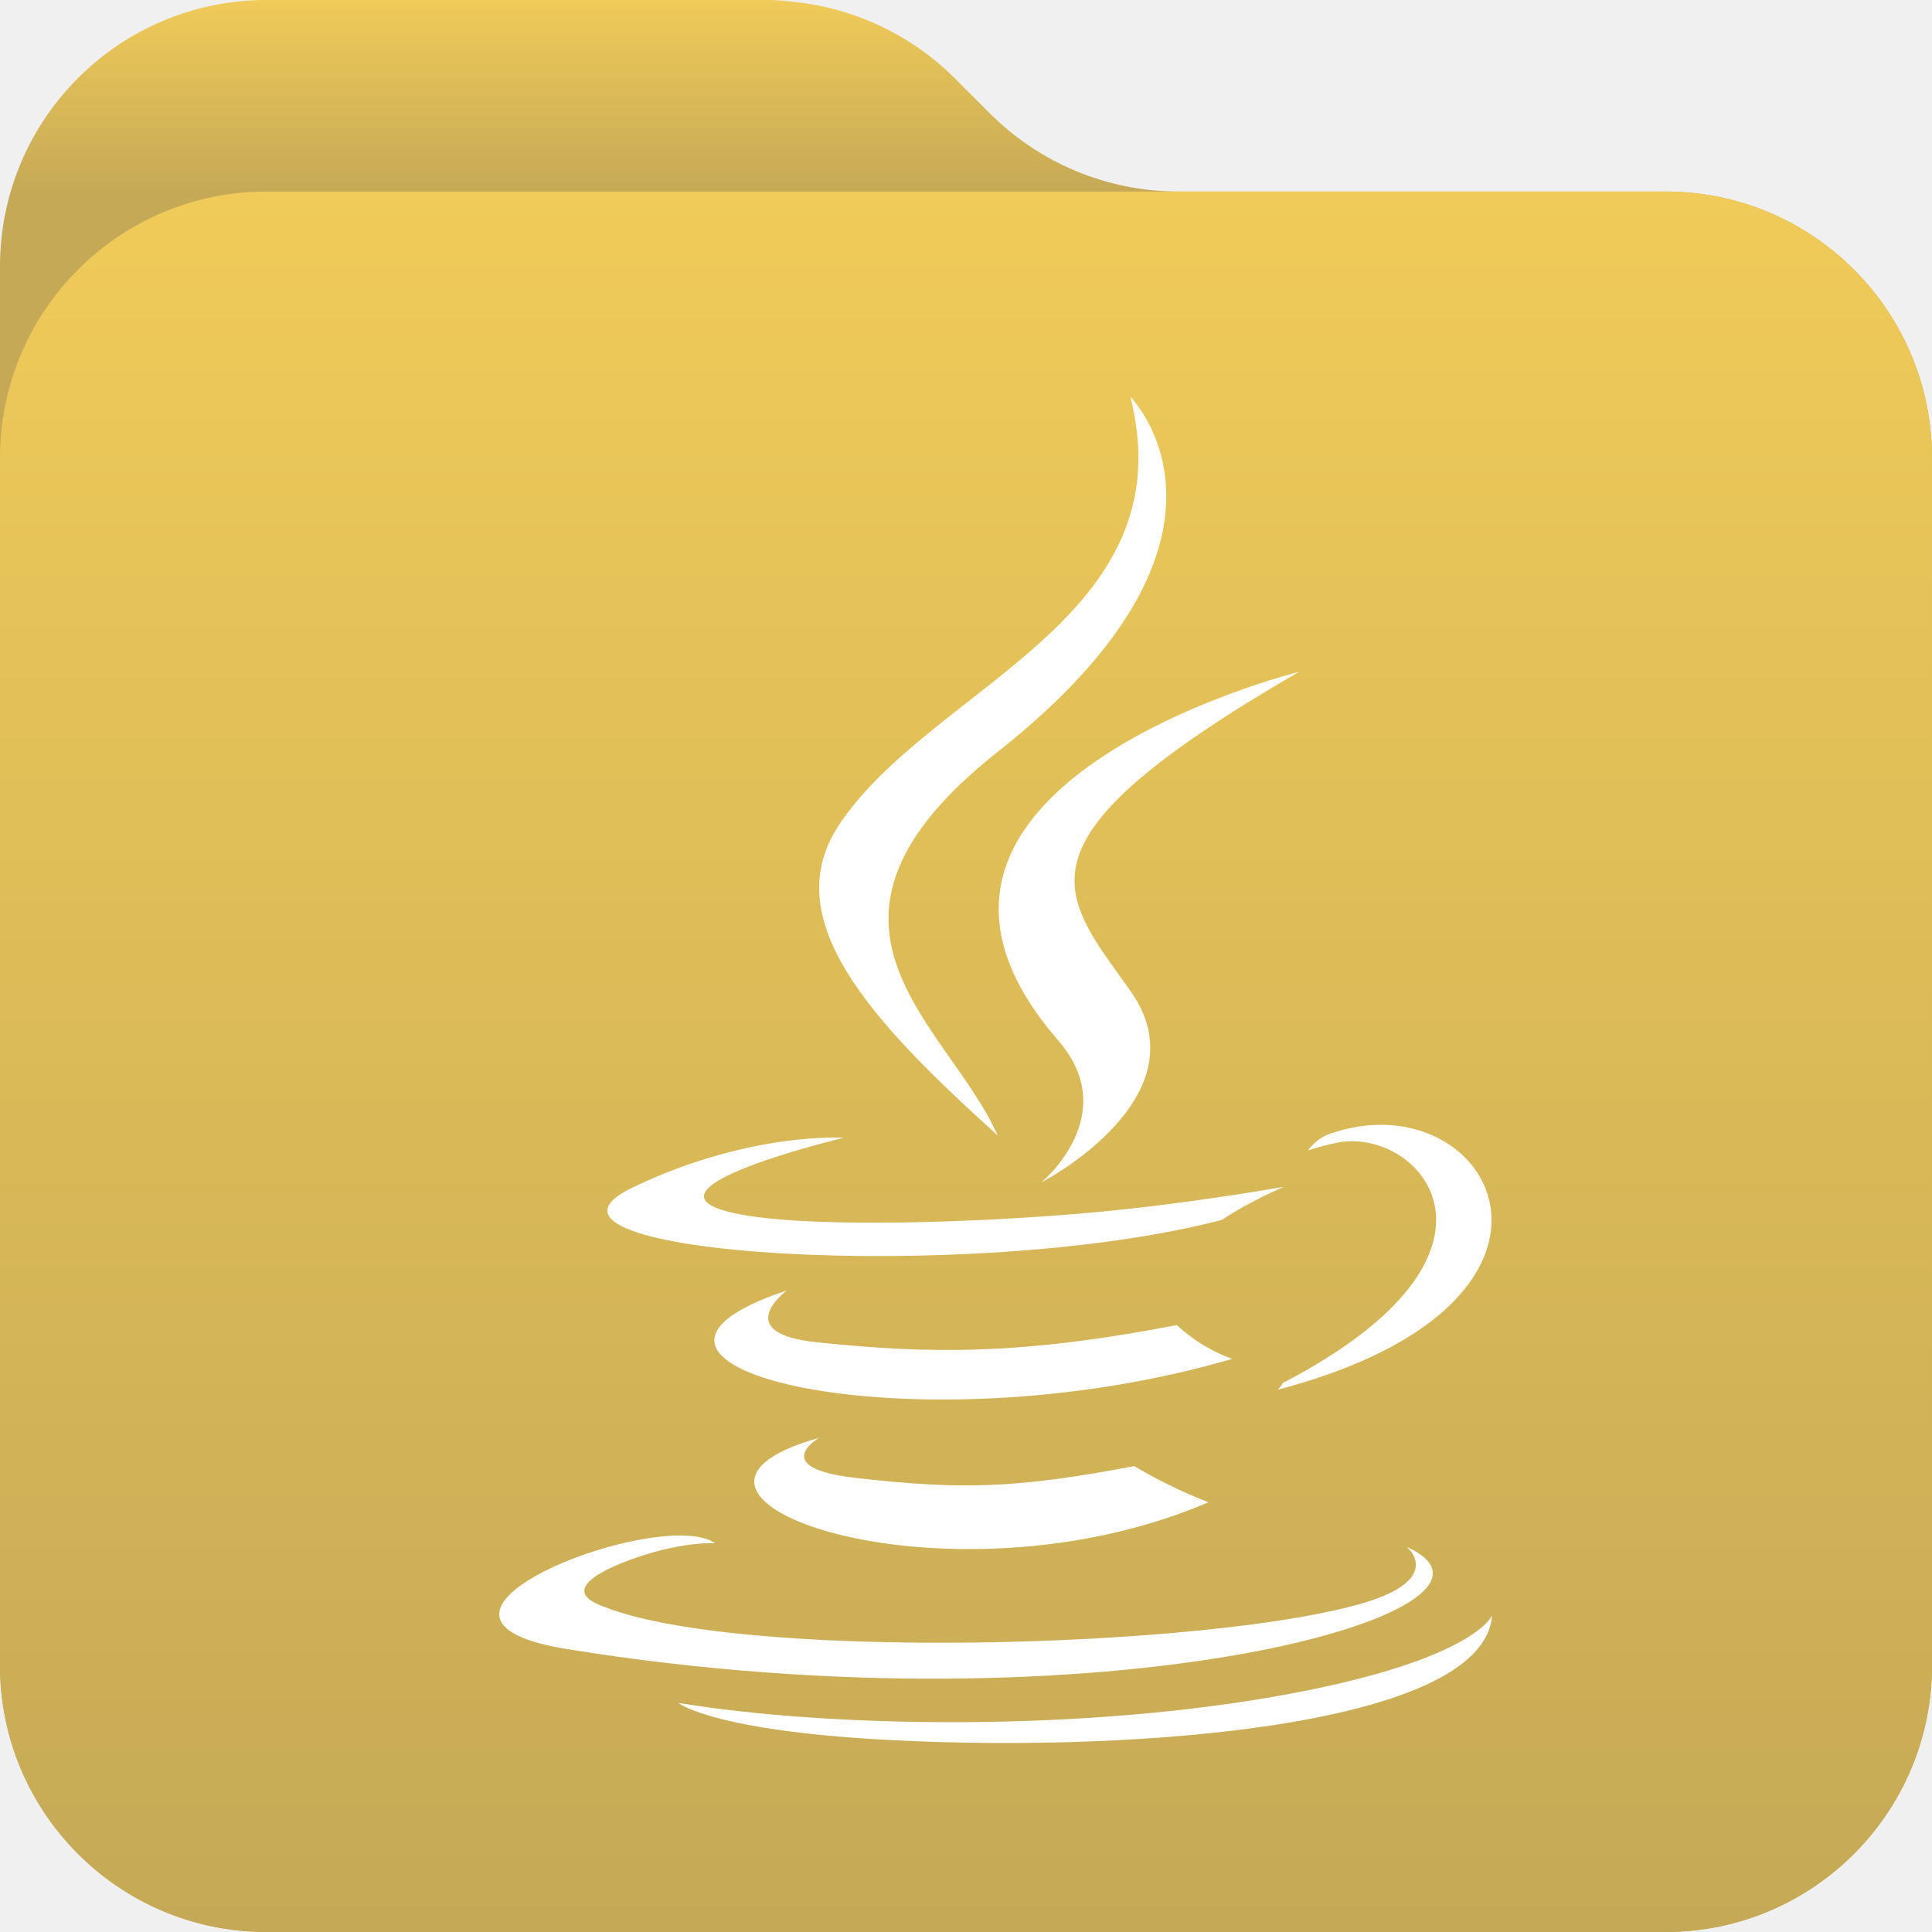
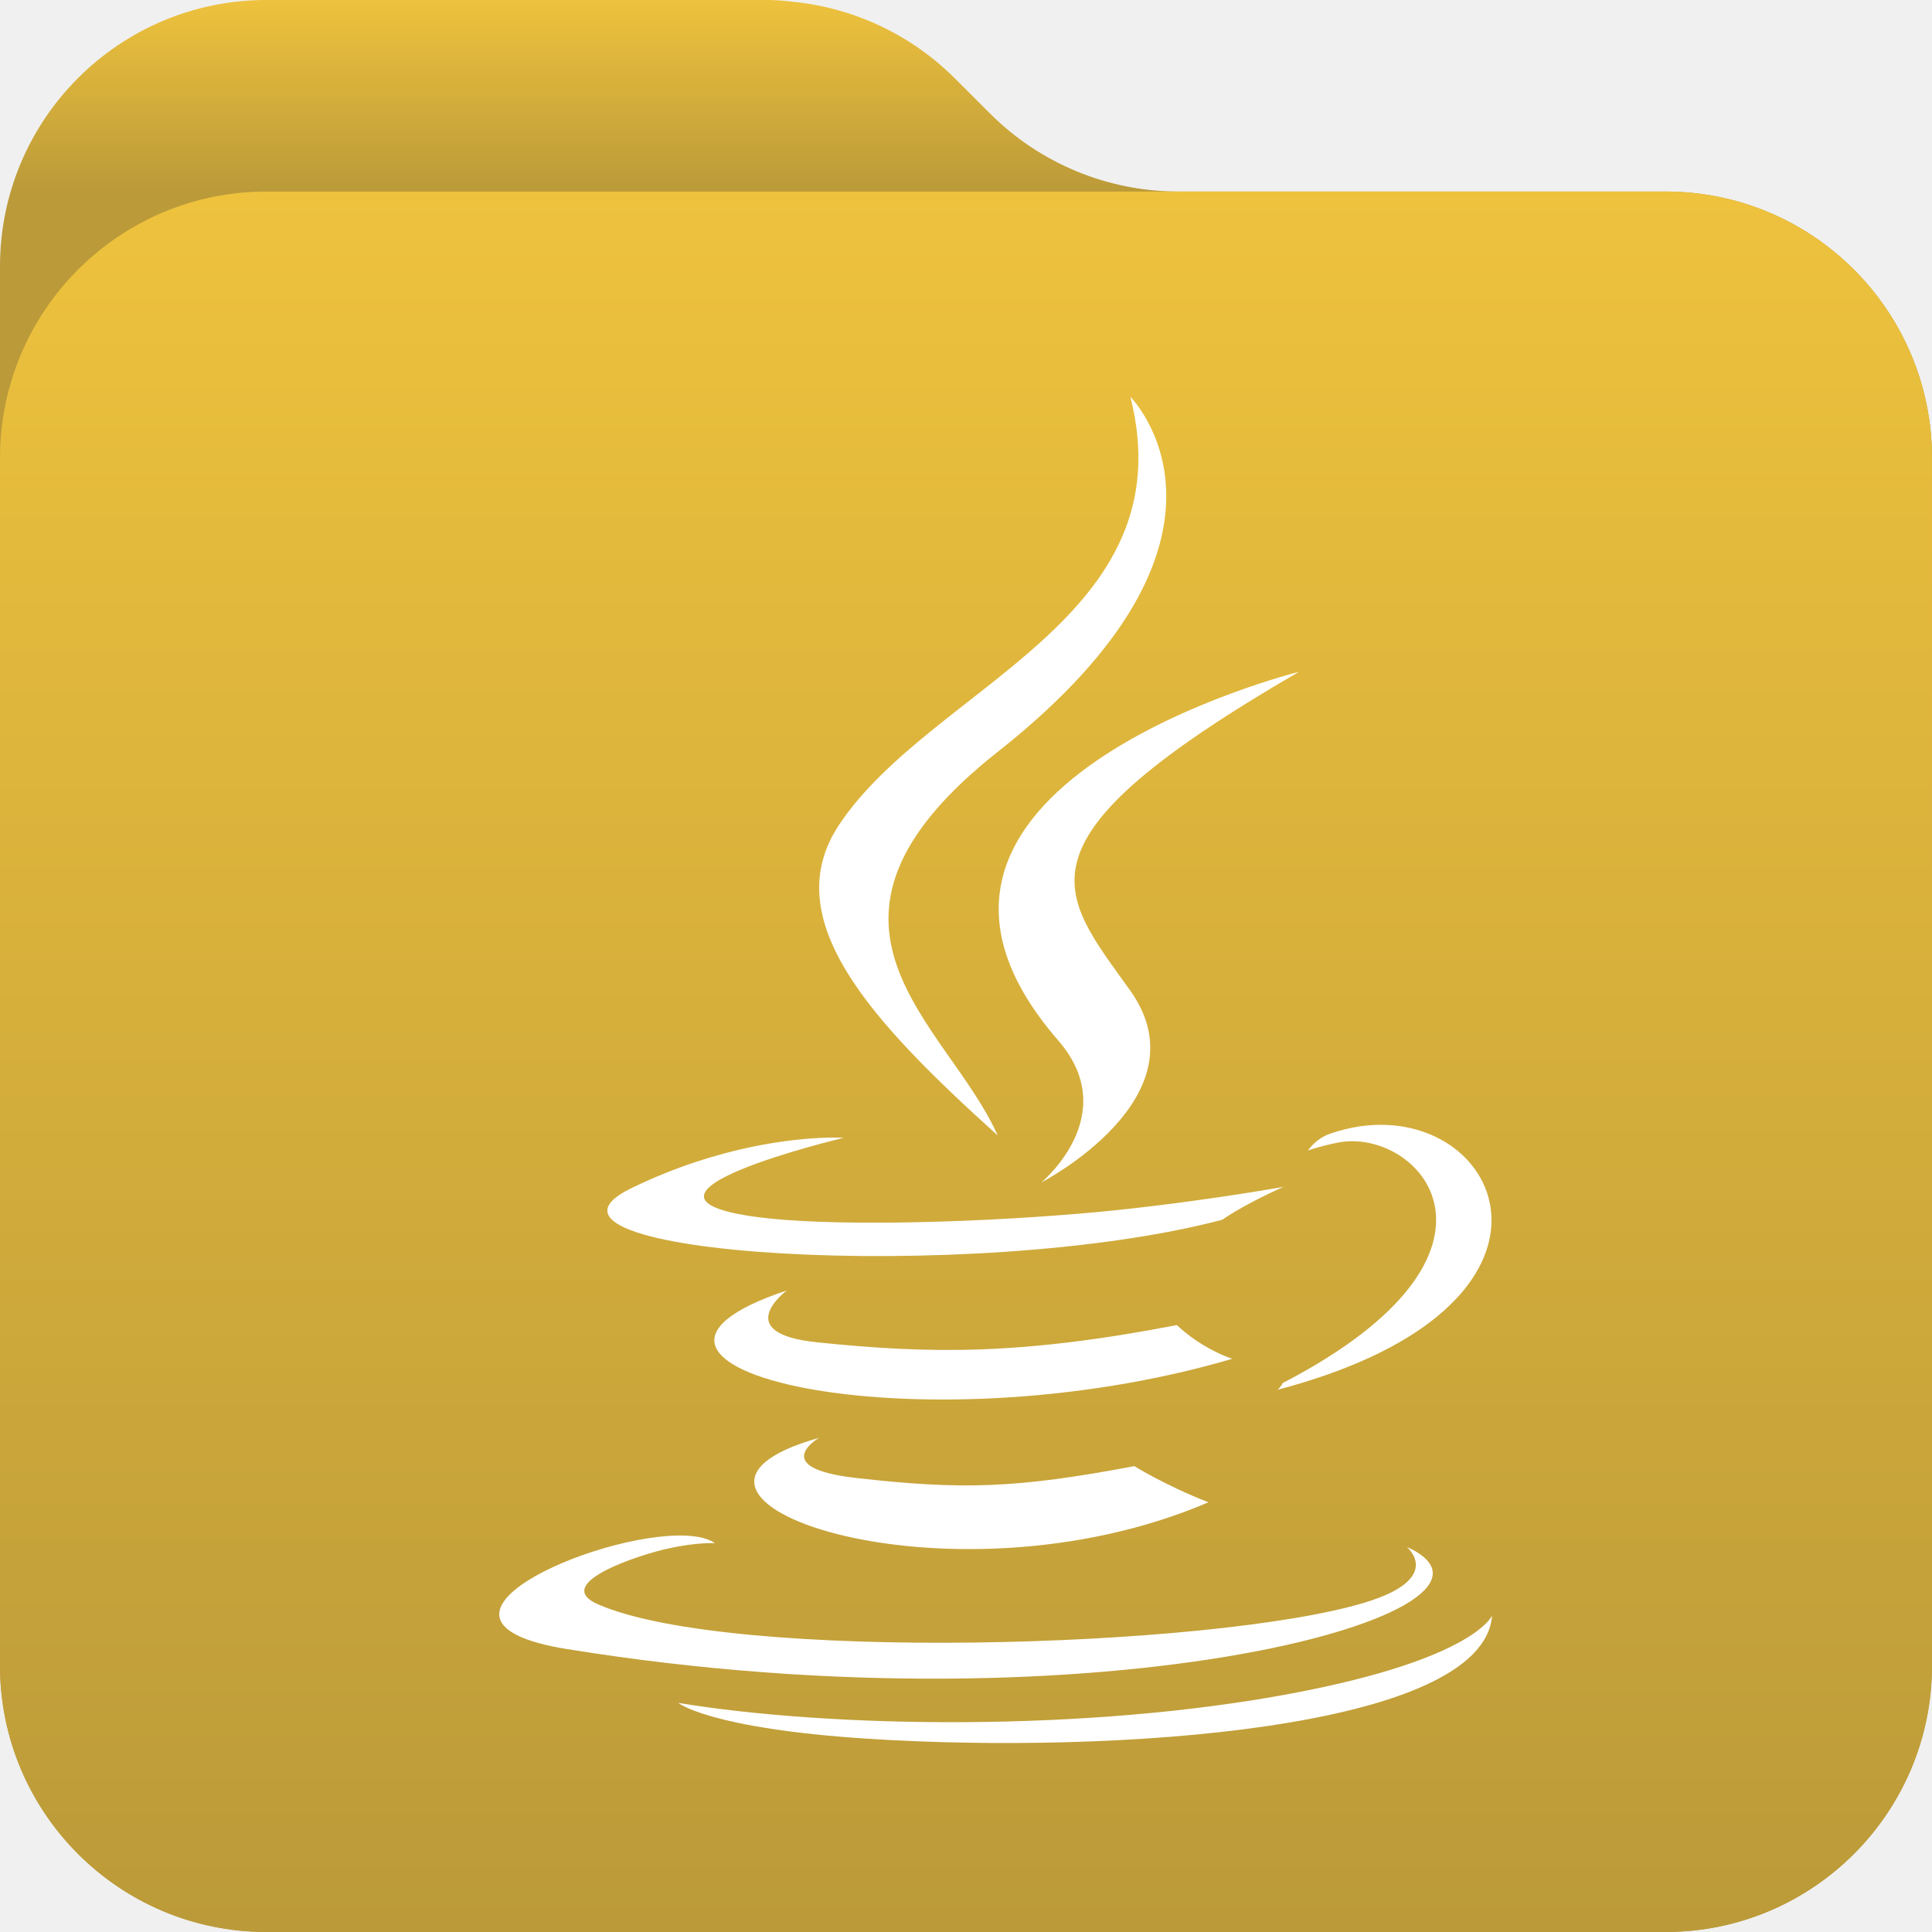
<svg xmlns="http://www.w3.org/2000/svg" xmlns:xlink="http://www.w3.org/1999/xlink" width="512" height="512" viewBox="0 0 135.467 135.467" version="1.1" id="svg1" xml:space="preserve">
  <defs id="defs1">
    <linearGradient id="linearGradient17">
      <stop style="stop-color:#e5e5e5;stop-opacity:1;" offset="0" id="stop17" />
      <stop style="stop-color:#a8a8a8;stop-opacity:1;" offset="1" id="stop18" />
    </linearGradient>
    <linearGradient id="linearGradient15">
      <stop style="stop-color:#e5e5e5;stop-opacity:1;" offset="0" id="stop15" />
      <stop style="stop-color:#a8a8a8;stop-opacity:1;" offset="1" id="stop16" />
    </linearGradient>
    <linearGradient xlink:href="#linearGradient15" id="linearGradient16" x1="55.033" y1="6.35" x2="55.033" y2="18.521" gradientUnits="userSpaceOnUse" />
    <linearGradient xlink:href="#linearGradient17" id="linearGradient18" x1="67.733" y1="18.521" x2="67.733" y2="129.117" gradientUnits="userSpaceOnUse" />
    <linearGradient data-orig="e5b217,a88211" x1="55.033" y1="6.35" x2="55.033" y2="18.521" gradientUnits="userSpaceOnUse" id="linearGradient16_tint">
-       <stop style="stop-color:#f0cb59;stop-opacity:1;" offset="0" />
-       <stop style="stop-color:#c5a956;stop-opacity:1;" offset="1" />
+       <stop style="stop-color:#eec23d;stop-opacity:1;" offset="0" />
+       <stop style="stop-color:#bb9a39;stop-opacity:1;" offset="1" />
    </linearGradient>
    <linearGradient data-orig="e5b217,a88211" x1="67.733" y1="18.521" x2="67.733" y2="129.117" gradientUnits="userSpaceOnUse" id="linearGradient18_tint">
-       <stop style="stop-color:#f0cb59;stop-opacity:1;" offset="0" />
-       <stop style="stop-color:#c5a956;stop-opacity:1;" offset="1" />
+       <stop style="stop-color:#eec23d;stop-opacity:1;" offset="0" />
+       <stop style="stop-color:#bb9a39;stop-opacity:1;" offset="1" />
    </linearGradient>
  </defs>
  <g id="layer1">
    <g id="g50" transform="matrix(1.103449,0,0,1.103449,-7.006964,-7.006964)">
      <path id="path46" style="display:inline;fill:url(#linearGradient16_tint);stroke-width:11.943;paint-order:stroke fill markers" d="M 23.283,6.35 C 13.931,6.35 6.35,13.931 6.35,23.283 v 88.9 c -4.4e-6,9.352 7.581,16.933 16.933,16.933 h 88.9 c 9.352,0 16.933,-7.581 16.933,-16.933 V 35.454 c 0,-9.352 -7.581,-16.933 -16.933,-16.933 H 81.206 c -4.482,-0.007 -8.778,-1.79 -11.947,-4.959 h -5.17e-4 L 67.006,11.31 C 64.233,8.55 60.589,6.836 56.694,6.459 56.144,6.386 55.589,6.35 55.033,6.35 h -0.009 z" />
      <path id="path50" style="display:inline;fill:url(#linearGradient18_tint);stroke-width:11.943;paint-order:stroke fill markers" d="m 23.283,18.521 c -9.352,-1e-6 -16.933,7.581 -16.933,16.933 v 76.729 c -4.4e-6,9.352 7.581,16.933 16.933,16.933 h 88.9 c 9.352,0 16.933,-7.581 16.933,-16.933 V 35.454 c 0,-9.352 -7.581,-16.933 -16.933,-16.933 z" />
    </g>
    <path id="path1" style="fill:#ffffff;stroke-width:0.209" d="M 79.259 27.824 C 83.215 43.407 65.307 48.115 58.843 57.82 C 54.442 64.432 61.004 71.538 69.95 79.609 C 66.462 71.723 54.63 64.824 69.955 52.719 C 89.065 37.636 79.259 27.824 79.259 27.824 z M 91.082 47.105 C 91.082 47.105 58.769 55.173 74.201 72.956 C 78.757 78.2 73.006 82.916 73.006 82.916 C 73.006 82.916 84.568 76.949 79.259 69.473 C 74.3 62.504 70.497 59.043 91.082 47.105 z M 97.288 78.88 C 96.014 78.819 94.641 79.009 93.228 79.505 C 92.236 79.856 91.715 80.672 91.715 80.672 C 91.715 80.672 92.342 80.42 93.74 80.128 C 99.456 78.937 107.646 87.779 89.935 96.98 C 89.853 97.199 89.581 97.446 89.581 97.446 C 110.274 92.006 106.204 79.308 97.288 78.88 z M 57.991 79.771 C 55.733 79.83 50.449 80.32 44.306 83.292 C 34.616 87.977 68.269 90.111 85.693 85.529 C 87.504 84.292 90.006 83.219 90.006 83.219 C 90.006 83.219 82.88 84.493 75.779 85.089 C 67.088 85.819 57.765 85.963 53.085 85.336 C 42.005 83.855 59.16 79.78 59.16 79.78 C 59.16 79.78 58.743 79.752 57.991 79.771 z M 55.166 90.487 C 39.182 95.792 64.064 101.813 86.403 95.278 C 84.029 94.442 82.522 92.911 82.522 92.911 C 71.6 95.013 65.291 94.945 57.3 94.12 C 51.122 93.482 55.166 90.487 55.166 90.487 z M 57.425 100.821 C 42.911 104.876 66.255 113.253 84.734 105.335 C 81.708 104.159 79.537 102.801 79.537 102.801 C 71.296 104.359 67.474 104.481 59.993 103.627 C 53.82 102.919 57.425 100.821 57.425 100.821 z M 48.042 107.673 C 41.805 107.433 27.649 113.663 39.737 115.625 C 77.412 121.732 108.413 112.875 98.642 108.466 C 98.642 108.466 101.31 110.665 95.702 112.367 C 85.038 115.597 51.309 116.571 41.941 112.496 C 38.575 111.03 44.889 108.999 46.876 108.57 C 48.947 108.121 50.13 108.203 50.13 108.203 C 49.662 107.874 48.932 107.707 48.042 107.673 z M 104.622 113.272 C 104.622 113.272 103.434 116.321 90.574 118.741 C 76.066 121.472 58.168 121.154 47.557 119.402 C 47.557 119.402 49.731 121.201 60.901 121.92 C 77.897 123.007 104.004 121.315 104.622 113.272 z " />
  </g>
</svg>
